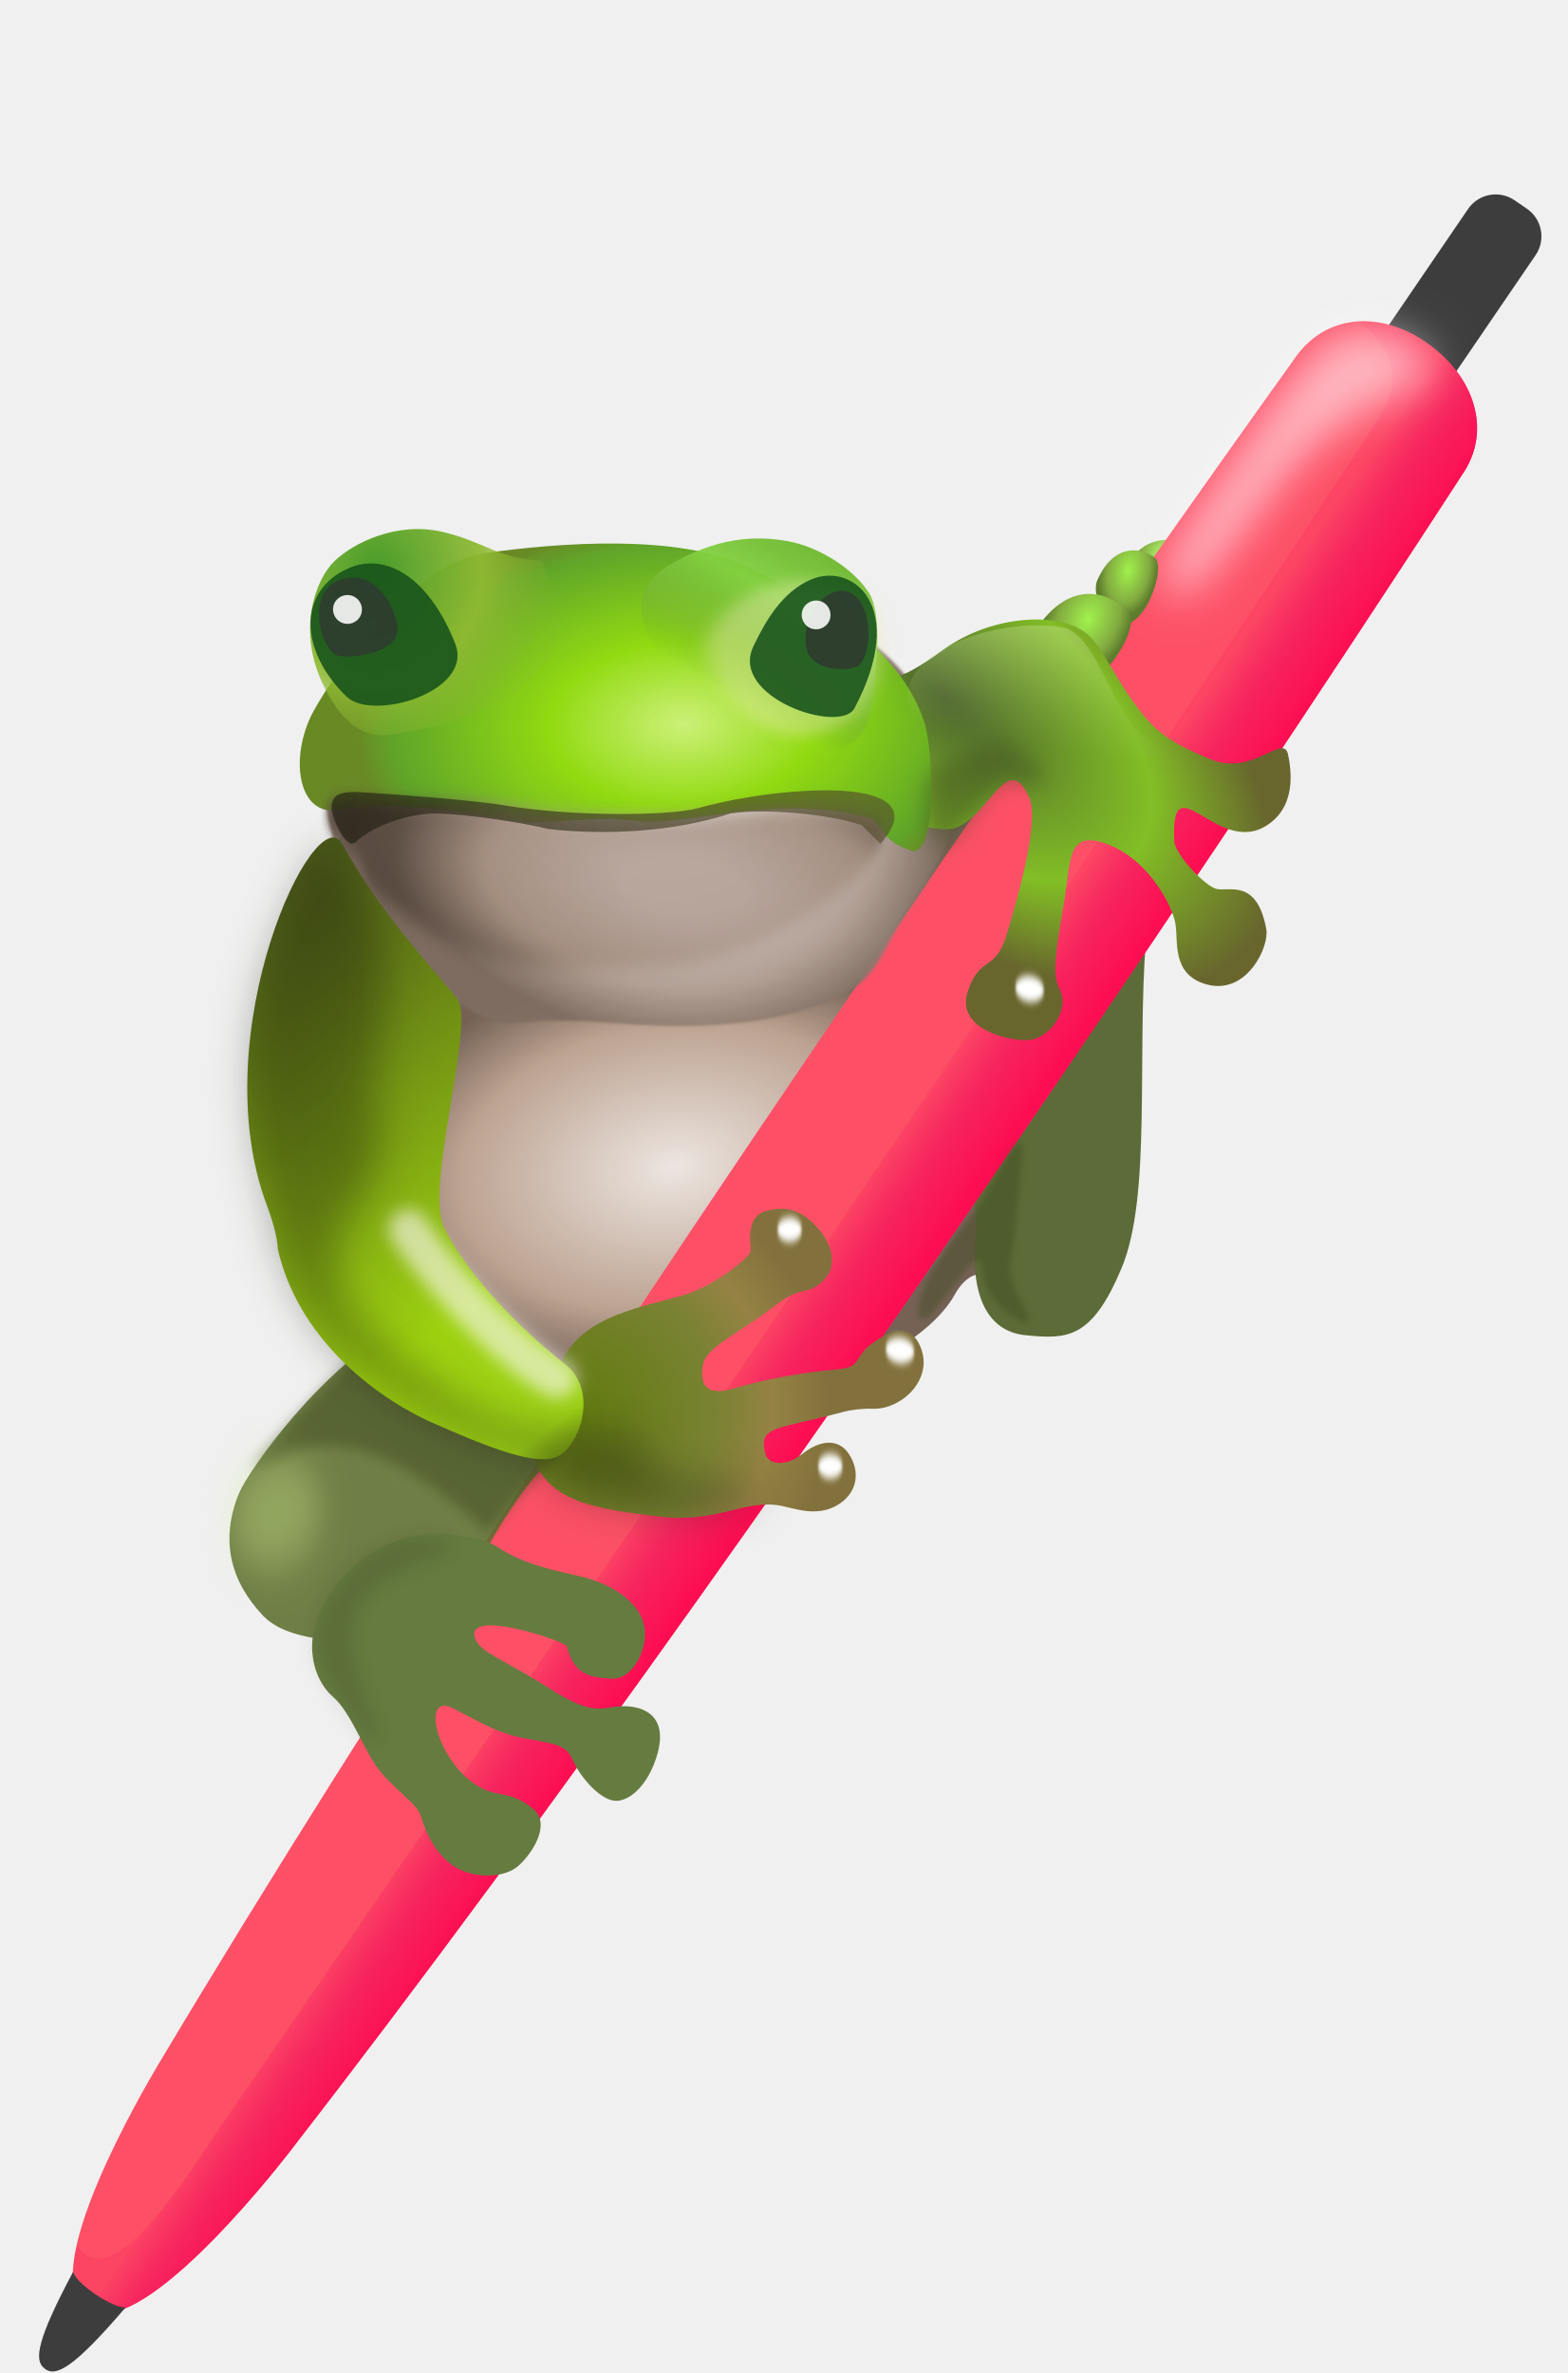
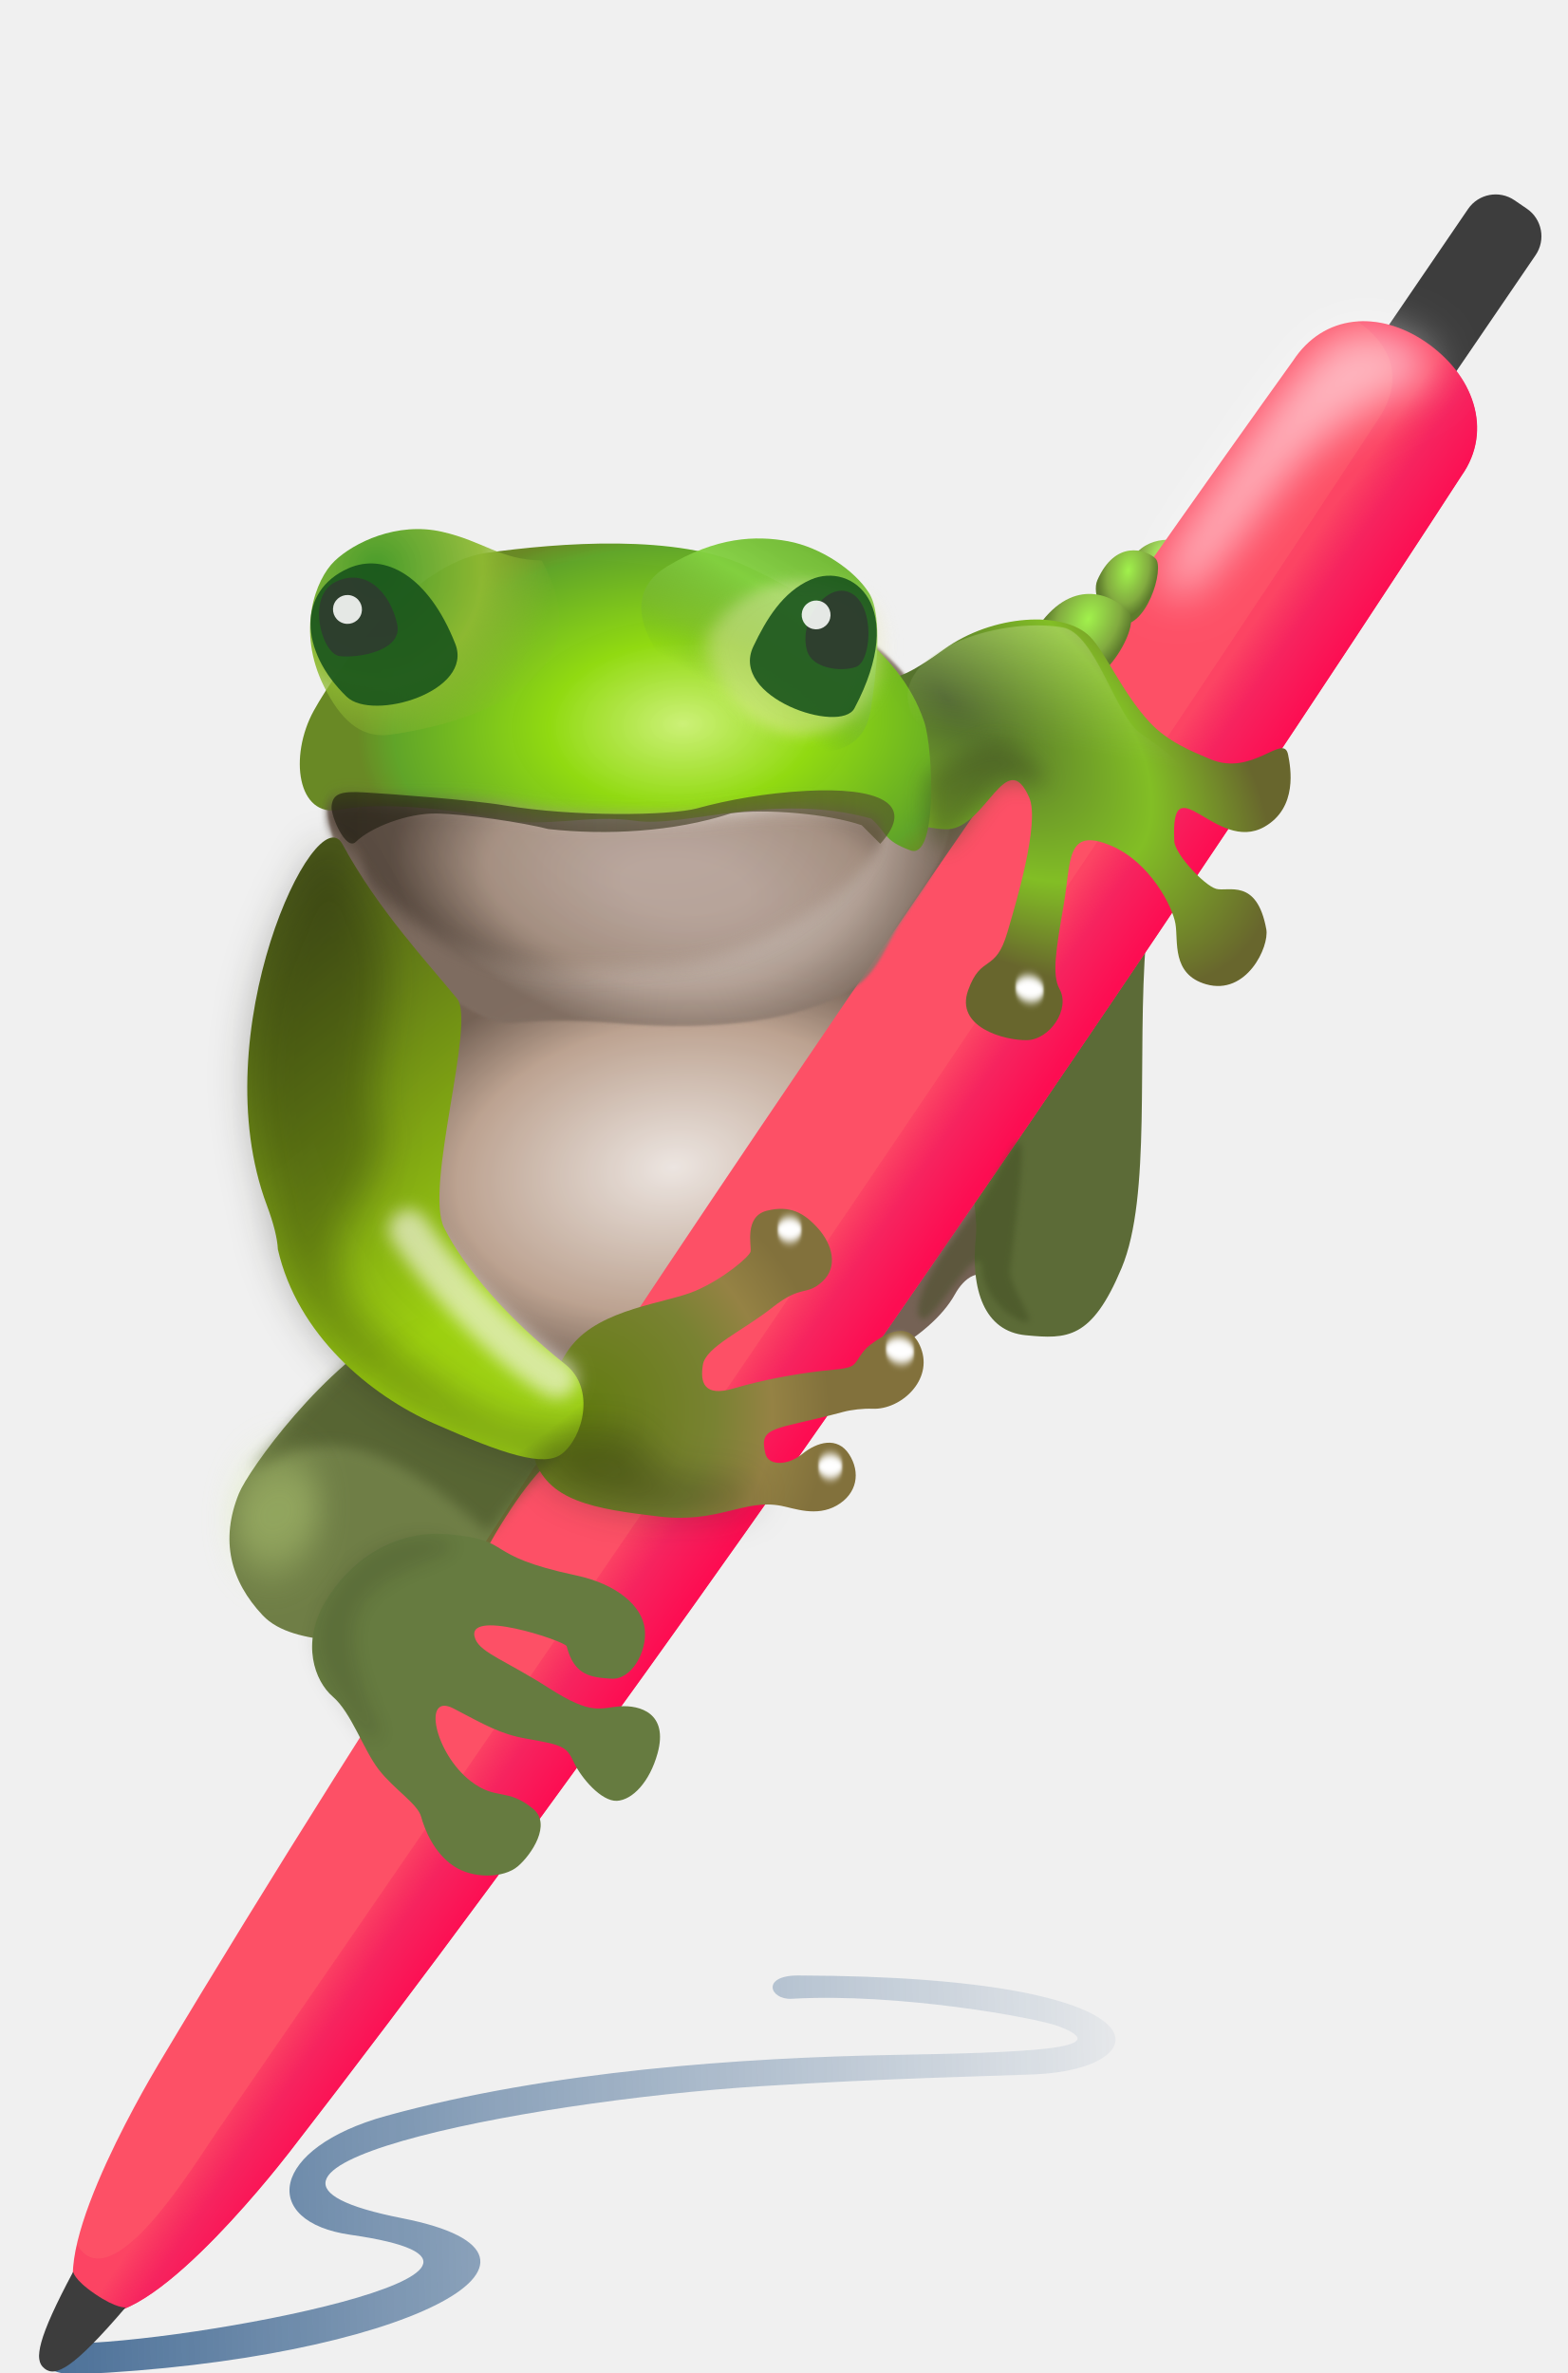
<svg xmlns="http://www.w3.org/2000/svg" xmlns:xlink="http://www.w3.org/1999/xlink" width="74" height="112" viewBox="0 0 19.579 29.633" version="1.1" id="svg2787" xml:space="preserve">
  <defs id="defs2784">
+     <linearGradient id="linearGradient267">
+       <stop style="stop-color:#0d4077;stop-opacity:0.716;" offset="0" id="stop268" />
+       <stop style="stop-color:#0d4077;stop-opacity:0;" offset="1" id="stop269" />
+     </linearGradient>
    <linearGradient id="linearGradient265">
      <stop style="stop-color:#a1f14c;stop-opacity:1;" offset="0" id="stop266" />
      <stop style="stop-color:#82ab40;stop-opacity:1;" offset="0.702" id="stop265" />
      <stop style="stop-color:#5e7c2d;stop-opacity:1;" offset="0.995" id="stop267" />
    </linearGradient>
    <linearGradient id="linearGradient259">
      <stop style="stop-color:#fd0d52;stop-opacity:1;" offset="0" id="stop262" />
      <stop style="stop-color:#f6245f;stop-opacity:1;" offset="0.598" id="stop261" />
      <stop style="stop-color:#f6205c;stop-opacity:0.255;" offset="1" id="stop263" />
    </linearGradient>
    <linearGradient id="linearGradient248">
      <stop style="stop-color:#4b5919;stop-opacity:1;" offset="0" id="stop245" />
      <stop style="stop-color:#9ed20f;stop-opacity:0.996;" offset="0.679" id="stop246" />
      <stop style="stop-color:#9fd316;stop-opacity:0.996;" offset="0.901" id="stop247" />
      <stop style="stop-color:#82ac12;stop-opacity:0.299;" offset="0.998" id="stop248" />
    </linearGradient>
    <linearGradient id="linearGradient244">
      <stop style="stop-color:#617b0f;stop-opacity:1;" offset="0" id="stop241" />
      <stop style="stop-color:#798232;stop-opacity:1;" offset="0.397" id="stop242" />
      <stop style="stop-color:#958244;stop-opacity:1;" offset="0.564" id="stop243" />
      <stop style="stop-color:#82713c;stop-opacity:1;" offset="0.731" id="stop244" />
    </linearGradient>
    <linearGradient id="linearGradient240">
      <stop style="stop-color:#ece4df;stop-opacity:1;" offset="0" id="stop238" />
      <stop style="stop-color:#b69985;stop-opacity:1;" offset="0.658" id="stop239" />
      <stop style="stop-color:#655042;stop-opacity:1;" offset="0.967" id="stop240" />
    </linearGradient>
    <linearGradient id="linearGradient130">
      <stop style="stop-color:#489b2a;stop-opacity:1;" offset="0" id="stop128" />
      <stop style="stop-color:#8fba32;stop-opacity:0.933;" offset="0.55" id="stop129" />
      <stop style="stop-color:#8cb631;stop-opacity:0.078;" offset="0.909" id="stop130" />
    </linearGradient>
    <linearGradient id="linearGradient127">
      <stop style="stop-color:#62a628;stop-opacity:0.992;" offset="0" id="stop124" />
      <stop style="stop-color:#83d140;stop-opacity:0.949;" offset="0.49" id="stop125" />
      <stop style="stop-color:#78b33a;stop-opacity:0.452;" offset="0.803" id="stop126" />
      <stop style="stop-color:#62a628;stop-opacity:0;" offset="0.998" id="stop127" />
    </linearGradient>
    <linearGradient id="linearGradient102">
      <stop style="stop-color:#1d1b0f;stop-opacity:0.996;" offset="0" id="stop103" />
      <stop style="stop-color:#514b2a;stop-opacity:1;" offset="1" id="stop104" />
    </linearGradient>
    <linearGradient id="linearGradient66">
      <stop style="stop-color:#b39f95;stop-opacity:1;" offset="0" id="stop105" />
      <stop style="stop-color:#b39f95;stop-opacity:1;" offset="0.21" id="stop68" />
      <stop style="stop-color:#a18b7c;stop-opacity:1;" offset="0.684" id="stop69" />
      <stop style="stop-color:#56483e;stop-opacity:1;" offset="1" id="stop67" />
    </linearGradient>
    <linearGradient id="linearGradient58">
      <stop style="stop-color:#ece5e0;stop-opacity:1;" offset="0" id="stop64" />
      <stop style="stop-color:#eee9e5;stop-opacity:1;" offset="0.327" id="stop65" />
      <stop style="stop-color:#b5a398;stop-opacity:1;" offset="0.792" id="stop66" />
      <stop style="stop-color:#7f6d61;stop-opacity:1;" offset="1" id="stop63" />
    </linearGradient>
    <mask maskUnits="userSpaceOnUse" id="mask10222">
      <circle style="fill:#ffffff;fill-opacity:1;fill-rule:evenodd;stroke-width:0.224" id="circle10224" cx="13.229" cy="14.817" r="11" />
    </mask>
    <linearGradient xlink:href="#linearGradient259" id="linearGradient131" gradientUnits="userSpaceOnUse" gradientTransform="rotate(18.37514,-194.5198,-124.966)" x1="13.489" y1="5.845" x2="13.234" y2="5.092" />
    <filter style="color-interpolation-filters:sRGB" id="filter145" x="-0.191" y="-0.195" width="1.383" height="1.389">
      <feGaussianBlur stdDeviation="0.298" id="feGaussianBlur145" />
    </filter>
    <linearGradient id="linearGradient140-8">
      <stop style="stop-color:#cbf173;stop-opacity:0.961;" offset="0" id="stop137-4" />
      <stop style="stop-color:#91da11;stop-opacity:1;" offset="0.41" id="stop138-6" />
      <stop style="stop-color:#60a528;stop-opacity:0.992;" offset="0.886" id="stop139-5" />
      <stop style="stop-color:#698925;stop-opacity:1;" offset="1" id="stop140-2" />
    </linearGradient>
    <radialGradient xlink:href="#linearGradient240" id="radialGradient58-1" cx="20.002" cy="-16.857" fx="20.002" fy="-16.857" r="9.8" gradientTransform="matrix(0.4161112,-0.05400703,0.03561532,0.2744074,0.6895557,20.2812)" gradientUnits="userSpaceOnUse" />
    <radialGradient xlink:href="#linearGradient58" id="radialGradient64-7-2" cx="17.075" cy="-28.523" fx="17.075" fy="-28.523" r="7.168" gradientTransform="matrix(0.4820566,0.2162625,-0.1722493,0.3839497,-5.04556,17.1031)" gradientUnits="userSpaceOnUse" />
    <radialGradient xlink:href="#linearGradient123" id="radialGradient95-2" cx="-23.434" cy="-32.49" fx="-23.434" fy="-32.49" r="6.108" gradientTransform="matrix(0.6189524,0.5082545,-0.2587452,0.3151,17.9024,30.85748)" gradientUnits="userSpaceOnUse" />
    <linearGradient id="linearGradient123">
      <stop style="stop-color:#4d642e;stop-opacity:1;" offset="0" id="stop121" />
      <stop style="stop-color:#82be25;stop-opacity:1;" offset="0.63" id="stop122" />
      <stop style="stop-color:#68662d;stop-opacity:1;" offset="1" id="stop123" />
    </linearGradient>
    <radialGradient xlink:href="#linearGradient140-8" id="radialGradient72-6-9" cx="17.488" cy="-30.268" fx="17.488" fy="-30.268" r="7.439" gradientTransform="matrix(-0.5477897,0.02165606,-0.01335689,-0.3378625,17.70704,-1.565294)" gradientUnits="userSpaceOnUse" />
    <linearGradient xlink:href="#linearGradient127" id="linearGradient128-6" x1="12.17" y1="8.128" x2="10.912" y2="10.302" gradientUnits="userSpaceOnUse" gradientTransform="matrix(1.070512,0,0,1.070512,-2.881636,-2.519644)" />
    <radialGradient xlink:href="#linearGradient130" id="radialGradient100-0-3" cx="-38.574" cy="-30.283" fx="-38.574" fy="-30.283" r="2.848" gradientTransform="matrix(0.03205925,0.9089267,-0.8464134,0.0298543,-19.69544,43.07793)" gradientUnits="userSpaceOnUse" />
    <filter style="color-interpolation-filters:sRGB" id="filter110-4-4" x="-0.163" y="-0.016" width="1.325" height="1.032">
      <feGaussianBlur stdDeviation="0.315 0.027" id="feGaussianBlur110-7-7" />
    </filter>
    <radialGradient xlink:href="#linearGradient66" id="radialGradient68-9" cx="23.951" cy="-24.635" fx="23.951" fy="-24.635" r="6.298" gradientTransform="matrix(-1.096068,0.341405,-0.1701488,-0.5462567,19.81053,-19.03272)" gradientUnits="userSpaceOnUse" />
    <filter style="color-interpolation-filters:sRGB" id="filter105-4" x="-0.032" y="-0.056" width="1.064" height="1.112">
      <feGaussianBlur stdDeviation="0.167" id="feGaussianBlur105-9" />
    </filter>
    <linearGradient xlink:href="#linearGradient248" id="linearGradient113" gradientUnits="userSpaceOnUse" gradientTransform="translate(27.56224,-18.31471)" x1="-18.177" y1="-1.898" x2="-3.908" y2="5.314" />
    <linearGradient xlink:href="#linearGradient102" id="linearGradient114-8" gradientUnits="userSpaceOnUse" gradientTransform="matrix(0.4598423,0.221372,-0.221372,0.4598423,-6.167783,19.03836)" x1="11.004" y1="-24.809" x2="22.491" y2="-30.272" />
    <linearGradient xlink:href="#linearGradient135" id="linearGradient136" x1="15.279" y1="5.883" x2="15.03" y2="7.484" gradientUnits="userSpaceOnUse" gradientTransform="translate(3.31881,-0.00776541)" />
    <linearGradient id="linearGradient135">
      <stop style="stop-color:#d1e5a3;stop-opacity:1;" offset="0" id="stop135" />
      <stop style="stop-color:#a9bc7c;stop-opacity:0;" offset="1" id="stop136" />
    </linearGradient>
    <filter style="color-interpolation-filters:sRGB" id="filter134" x="-0.007" y="-0.012" width="1.013" height="1.024">
      <feGaussianBlur stdDeviation="0.01" id="feGaussianBlur134" />
    </filter>
    <radialGradient xlink:href="#linearGradient244" id="radialGradient244" cx="12.141" cy="18.123" fx="12.141" fy="18.123" r="2.437" gradientTransform="matrix(1.39434,1.052689,-1.067437,1.413875,9.642859,-20.76023)" gradientUnits="userSpaceOnUse" />
    <filter style="color-interpolation-filters:sRGB" id="filter245" x="-0.007" y="-0.009" width="1.014" height="1.018">
      <feGaussianBlur stdDeviation="0.022" id="feGaussianBlur245" />
    </filter>
    <filter style="color-interpolation-filters:sRGB" id="filter248" x="-0.265" y="-0.263" width="1.529" height="1.526">
      <feGaussianBlur stdDeviation="0.1" id="feGaussianBlur248" />
    </filter>
    <filter style="color-interpolation-filters:sRGB" id="filter249" x="-0.092" y="-0.07" width="1.185" height="1.14">
      <feGaussianBlur stdDeviation="0.244" id="feGaussianBlur249" />
    </filter>
    <filter style="color-interpolation-filters:sRGB" id="filter250" x="-0.299" y="-0.299" width="1.598" height="1.598">
      <feGaussianBlur stdDeviation="0.038" id="feGaussianBlur250" />
    </filter>
    <filter style="color-interpolation-filters:sRGB" id="filter251" x="-0.25" y="-0.288" width="1.501" height="1.576">
      <feGaussianBlur stdDeviation="0.038" id="feGaussianBlur251" />
    </filter>
    <filter style="color-interpolation-filters:sRGB" id="filter252" x="-0.299" y="-0.299" width="1.598" height="1.598">
      <feGaussianBlur stdDeviation="0.038" id="feGaussianBlur252" />
    </filter>
    <filter style="color-interpolation-filters:sRGB" id="filter253" x="-0.16" y="-0.108" width="1.319" height="1.217">
      <feGaussianBlur stdDeviation="0.116" id="feGaussianBlur253" />
    </filter>
    <filter style="color-interpolation-filters:sRGB" id="filter254" x="-0.051" y="-0.091" width="1.101" height="1.182">
      <feGaussianBlur stdDeviation="0.082" id="feGaussianBlur254" />
    </filter>
    <filter style="color-interpolation-filters:sRGB" id="filter255" x="-0.52" y="-0.372" width="2.041" height="1.743">
      <feGaussianBlur stdDeviation="0.287" id="feGaussianBlur255" />
    </filter>
    <filter style="color-interpolation-filters:sRGB" id="filter257" x="-0.215" y="-0.247" width="1.43" height="1.495">
      <feGaussianBlur stdDeviation="0.134" id="feGaussianBlur257" />
    </filter>
    <filter style="color-interpolation-filters:sRGB" id="filter251-3" x="-0.25" y="-0.288" width="1.501" height="1.576">
      <feGaussianBlur stdDeviation="0.038" id="feGaussianBlur251-4" />
    </filter>
    <filter style="color-interpolation-filters:sRGB" id="filter258" x="-0.067" y="-0.041" width="1.135" height="1.083">
      <feGaussianBlur stdDeviation="0.039" id="feGaussianBlur258" />
    </filter>
    <radialGradient xlink:href="#linearGradient265" id="radialGradient266" cx="14.24" cy="6.737" fx="14.24" fy="6.737" r="0.704" gradientTransform="matrix(-0.4258483,1.014635,-0.6998148,-0.2463601,24.36738,-5.058782)" gradientUnits="userSpaceOnUse" />
    <radialGradient xlink:href="#linearGradient265" id="radialGradient266-3" cx="14.24" cy="6.737" fx="14.24" fy="6.737" r="0.704" gradientTransform="matrix(-0.1490389,0.8370862,-0.5103083,-0.05614223,19.64978,-4.419045)" gradientUnits="userSpaceOnUse" />
    <radialGradient xlink:href="#linearGradient265" id="radialGradient266-4" cx="14.24" cy="6.737" fx="14.24" fy="6.737" r="0.704" gradientTransform="matrix(-0.1130526,0.5600461,-0.5379494,-0.02660415,19.75323,-0.8870106)" gradientUnits="userSpaceOnUse" />
+     <linearGradient xlink:href="#linearGradient267" id="linearGradient269" x1="0.536" y1="26.742" x2="14.829" y2="26.378" gradientUnits="userSpaceOnUse" gradientTransform="translate(0.09921875,0.2645833)" />
  </defs>
  <g id="layer1">
+     <path style="opacity:1;fill:url(#linearGradient269);stroke:#fdf9f9;stroke-width:0;stroke-linecap:round;stroke-dasharray:none;stroke-opacity:1" d="M 0.97,29.649 C 5.042,29.467 7.462,28.18 5.021,27.7 2.127,27.13 6.435,26.245 9.511,26.051 c 1.569,-0.099 2.785,-0.122 3.406,-0.147 1.568,-0.062 1.818,-1.223 -2.949,-1.235 -0.467,-0.001 -0.357,0.306 -0.081,0.291 1.34,-0.076 3.047,0.238 3.321,0.339 0.799,0.296 -0.45,0.333 -2.043,0.362 -1.898,0.035 -4.295,0.198 -6.338,0.76 -1.465,0.403 -1.585,1.324 -0.451,1.486 2.935,0.419 -2.022,1.363 -3.552,1.358 -0.529,-0.002 -0.383,0.406 0.146,0.383 z" id="path267" />
    <path style="opacity:0.883;fill:url(#radialGradient58-1);stroke:#fff7f7;stroke-width:0" d="m 12.937,13.977 c -0.042,0.63 -0.156,2.494 -0.478,2.074 -0.213,-0.278 -0.428,-0.079 -0.532,0.109 -0.617,1.118 -3.741,2.008 -5.718,0.994 C 3.672,15.851 3.478,12.738 3.783,11.523 4.088,10.308 5.655,8.192 7.458,8.054 13.01,7.63 13.107,11.441 12.937,13.977 Z" id="path25-5" />
    <path style="fill:#5c6b37;fill-opacity:1;stroke:#fff7f7;stroke-width:0" d="m 14.311,11.732 c -0.115,1.474 0.071,3.206 -0.304,4.102 -0.375,0.896 -0.683,0.889 -1.197,0.84 -0.514,-0.049 -0.693,-0.56 -0.623,-1.235 0.07,-0.674 -0.721,-3.208 -0.022,-3.721 0.7,-0.513 1.573,-1.679 2.146,0.013 z" id="path46-4" />
    <path style="fill:url(#radialGradient266-4);fill-opacity:1;stroke:#fdf9f9;stroke-width:0;stroke-linecap:round;stroke-dasharray:none;stroke-opacity:1" d="M 14.41,7.359 C 14.218,7.33 14.055,7.108 14.121,6.998 c 0.208,-0.341 0.607,-0.271 0.745,-0.197 0.138,0.074 -0.076,0.615 -0.456,0.557 z" id="path265-9" />
    <g id="g149" transform="matrix(0.907548,-0.00341016,0.00341016,0.907548,-3.647183,1.538273)">
      <g id="g132" transform="matrix(1.04257,0,0,1.04257,1.1611,-0.6466459)">
        <g id="g55-0-1-2" transform="matrix(-0.8828605,1.283588,1.283588,0.8828605,-103.6713,10.09023)">
          <rect style="fill:#3d3d3d;fill-opacity:1;stroke:#fff7f7;stroke-width:0" id="rect55-9-3-9-8-2" width="2.124" height="0.693" x="48.289" y="63.513" rx="0.283" ry="0.283" transform="matrix(-1,1.821434e-4,1.821434e-4,1,0,0)" />
          <path id="rect54-8-93-1-5-0" style="fill:#fd5066;fill-opacity:1;stroke:#fff7f7;stroke-width:0" d="m -42.292,62.952 c 3.42,-0.007 7.753,0.041 11.408,0.263 0.239,0.015 2.057,0.137 2.057,0.665 9.6e-5,0.527 -1.818,0.656 -2.057,0.67 -7.308,0.447 -17.334,0.199 -17.334,0.199 -0.479,0.009 -0.767,-0.41 -0.767,-0.889 -8.7e-5,-0.478 0.288,-0.848 0.767,-0.838 0,0 2.506,-0.063 5.926,-0.07 z" />
          <path id="rect54-8-7-4-8-9-49" style="fill:url(#linearGradient131);fill-opacity:1;stroke:#fff7f7;stroke-width:0" d="m -29.233,63.506 c 0.018,0.036 0.031,0.075 0.031,0.116 -0.014,0.376 -1.084,0.326 -1.498,0.324 -12.182,0.071 -17.53,-0.049 -17.53,-0.049 -0.41,-0.004 -0.576,-0.286 -0.574,-0.609 -0.117,0.149 -0.183,0.348 -0.183,0.573 8.6e-5,0.478 0.288,0.898 0.767,0.889 0,0 10.025,0.248 17.334,-0.199 0.239,-0.015 2.057,-0.143 2.057,-0.67 -3.2e-5,-0.159 -0.167,-0.281 -0.404,-0.374 z" />
          <path id="path54-9-2-1-4-6" style="fill:#3d3d3d;fill-opacity:1;stroke:#fff7f7;stroke-width:0" d="m -29.025,63.609 c 0.644,0.07 0.808,0.147 0.815,0.257 9e-6,1.26e-4 -7e-6,2.53e-4 1e-6,3.66e-4 4.72e-4,0.002 9.84e-4,0.003 0.001,0.005 0.009,0.119 -0.137,0.201 -0.815,0.275 0,0 0.052,-0.056 0.052,-0.279 -4.1e-5,-0.223 -0.053,-0.259 -0.053,-0.259 z" />
        </g>
      </g>
      <path style="opacity:0.583;mix-blend-mode:normal;fill:#ffffff;fill-opacity:1;stroke:#623727;stroke-width:0;stroke-opacity:0.945;filter:url(#filter145)" d="M 23.528,3.681 C 22.741,4.047 22.144,4.366 21.614,5.038 21.084,5.709 20.376,6.675 20.201,6.575 20.026,6.475 19.638,6.622 20.639,5.2 21.393,4.128 22.011,3.152 22.426,2.975 23.101,2.688 24.145,3.395 23.528,3.681 Z" id="path145" />
    </g>
    <path style="fill:url(#radialGradient266-3);fill-opacity:1;stroke:#fdf9f9;stroke-width:0;stroke-linecap:round;stroke-dasharray:none;stroke-opacity:1" d="M 13.953,7.795 C 13.772,7.745 13.632,7.407 13.704,7.245 c 0.223,-0.505 0.598,-0.388 0.724,-0.273 0.126,0.115 -0.118,0.92 -0.476,0.822 z" id="path265-3" />
    <path style="opacity:1;fill:url(#radialGradient266);fill-opacity:1;stroke:#fdf9f9;stroke-width:0;stroke-linecap:round;stroke-dasharray:none;stroke-opacity:1" d="M 13.223,8.538 C 12.982,8.413 12.875,7.935 13.017,7.753 13.461,7.187 13.955,7.465 14.102,7.654 14.249,7.844 13.698,8.785 13.223,8.538 Z" id="path265" />
    <path style="opacity:0.918;fill:url(#radialGradient64-7-2);fill-opacity:1;stroke:#fff7f7;stroke-width:0;filter:url(#filter245)" d="m 11.884,9.915 c 0.055,0.663 -0.29,1.078 -0.609,1.558 -0.21,0.317 -0.304,0.673 -0.635,0.877 -0.653,0.404 -1.726,0.529 -2.889,0.431 C 6.28,12.658 6.446,12.926 5.877,12.614 4.737,11.989 3.926,10.557 4.095,9.638 4.335,8.328 5.506,6.794 7.801,7.018 10.096,7.242 11.728,8.057 11.884,9.915 Z" id="path27-7-6" />
    <path style="fill:url(#radialGradient95-2);fill-opacity:1;stroke:#fff7f7;stroke-width:0" d="m 10.648,8.413 c 0.401,0.108 0.527,0.14 1.137,-0.302 0.61,-0.443 1.501,-0.489 1.826,-0.162 0.195,0.196 0.405,0.702 0.744,1.068 0.226,0.244 0.518,0.361 0.759,0.463 0.529,0.224 0.916,-0.337 0.972,-0.056 0.032,0.16 0.125,0.662 -0.296,0.901 -0.604,0.342 -1.176,-0.819 -1.125,0.179 0.008,0.163 0.372,0.551 0.521,0.595 0.149,0.043 0.51,-0.143 0.628,0.506 0.039,0.216 -0.246,0.831 -0.752,0.686 -0.436,-0.125 -0.345,-0.541 -0.383,-0.757 -0.037,-0.216 -0.321,-0.771 -0.805,-0.974 -0.566,-0.238 -0.496,0.189 -0.59,0.738 -0.095,0.549 -0.15,0.877 -0.053,1.051 0.141,0.252 -0.122,0.635 -0.407,0.64 -0.285,0.004 -0.898,-0.163 -0.734,-0.622 0.164,-0.459 0.339,-0.205 0.491,-0.726 0.094,-0.322 0.411,-1.364 0.272,-1.682 C 12.567,9.305 12.314,10.333 11.838,10.355 11.462,10.372 9.747,9.933 10.648,8.413 Z" id="path44-8" />
    <path style="fill:url(#radialGradient72-6-9);stroke:#fff7f7;stroke-width:0" d="M 10.88,10.223 C 9.681,9.886 8.541,10.338 7.943,10.251 7.344,10.163 6.814,10.348 6.232,10.228 5.649,10.107 4.776,10.007 4.244,10.112 3.713,10.217 3.605,9.444 3.919,8.874 4.233,8.305 5.167,7.032 6.069,6.905 6.971,6.779 8.47,6.659 9.348,7.082 c 0.878,0.423 1.877,0.982 2.194,1.932 0.113,0.339 0.169,1.729 -0.172,1.605 -0.341,-0.124 -0.294,-0.222 -0.49,-0.396 z" id="path28-4-2" />
    <path style="fill:url(#linearGradient128-6);stroke:#fff7f7;stroke-width:0" d="M 8.331,7.073 C 8.948,6.702 9.439,6.685 9.843,6.759 c 0.405,0.075 0.829,0.359 1.01,0.647 0.182,0.288 0.083,1.06 0.022,1.452 C 10.623,10.479 6.911,7.925 8.331,7.073 Z" id="path29-4-3" />
    <path style="fill:url(#radialGradient100-0-3);stroke:#fff7f7;stroke-width:0" d="M 6.764,6.999 C 6.247,6.991 6.037,6.757 5.518,6.64 4.956,6.513 4.42,6.775 4.179,7.005 3.94,7.233 3.698,7.875 4.047,8.574 4.241,8.962 4.489,9.229 4.876,9.174 5.262,9.12 7.726,8.744 6.764,6.999 Z" id="path30-1-5" />
    <path style="opacity:0.671;fill:#eae9b2;fill-opacity:0.628;stroke:#fff7f7;stroke-width:0;filter:url(#filter110-4-4)" d="m -1.729,-5.594 c -2.326,0.12 -3.343,1.913 -3.309,2.766 0.027,0.667 1.469,1.229 2.04,1.273 1.631,0.128 2.532,-1.043 2.603,-2.033 0.071,-0.99 -0.628,-2.043 -1.334,-2.007 z" id="path110-9-5" transform="matrix(0.4052125,0.221372,-0.1950728,0.4598423,10.33797,10.37479)" />
    <path style="opacity:0.883;fill:#17521b;fill-opacity:1;stroke:#fff7f7;stroke-width:0" d="M 10.671,8.844 C 10.495,9.176 9.102,8.708 9.409,8.07 9.568,7.738 9.772,7.392 10.125,7.238 c 0.52,-0.227 1.222,0.331 0.546,1.606 z" id="path31-1-2" />
    <path style="opacity:0.883;fill:#17521b;fill-opacity:1;stroke:#fff7f7;stroke-width:0" d="M 5.685,8.038 C 5.35,7.19 4.804,6.894 4.348,7.098 3.714,7.381 3.735,8.126 4.329,8.7 4.653,9.013 5.922,8.636 5.685,8.038 Z" id="path32-7" />
    <path style="opacity:0.883;fill:#2e3b2f;fill-opacity:1;stroke:#fff7f7;stroke-width:0" d="M 10.082,8.136 C 9.961,7.757 10.33,7.243 10.631,7.408 c 0.301,0.165 0.252,0.853 0.059,0.92 -0.193,0.067 -0.542,0.017 -0.608,-0.193 z" id="path33-1-5" />
    <path style="opacity:0.883;fill:#2e3b2f;fill-opacity:1;stroke:#fff7f7;stroke-width:0" d="M 4.96,7.793 C 4.87,7.39 4.563,7.085 4.191,7.266 3.82,7.448 4.018,8.166 4.242,8.193 4.465,8.221 5.035,8.131 4.96,7.793 Z" id="path34-3" />
    <circle style="opacity:0.883;fill:#fdfefd;fill-opacity:1;stroke:#fff7f7;stroke-width:0" id="path42-7-8" cx="12.514" cy="2.498" r="0.18" transform="rotate(25.70657)" />
    <ellipse style="opacity:0.883;fill:#fdfefd;fill-opacity:1;stroke:#fff7f7;stroke-width:0" id="path43-6-8" cx="7.211" cy="4.975" rx="0.181" ry="0.18" transform="rotate(25.70657)" />
    <path style="opacity:0.883;fill:#5f7030;fill-opacity:1;stroke:#fff7f7;stroke-width:0" d="m 5.037,16.532 c -1.001,0.508 -1.936,1.832 -2.052,2.115 -0.24,0.586 -0.107,1.097 0.296,1.525 0.403,0.428 1.373,0.263 1.696,0.446 0.323,0.183 0.702,-0.471 0.902,-0.892 0.224,-0.47 0.627,-1.137 0.935,-1.43 0.308,-0.293 -0.179,-2.575 -1.777,-1.763 z" id="path49-2" />
    <path style="opacity:0.883;fill:url(#radialGradient68-9);stroke:#fff7f7;stroke-width:0;filter:url(#filter105-4)" d="M 1.597,-0.453 C 1.567,1.161 -0.091,3.7 -1.941,4.65 -3.791,5.6 -5.141,6.6 -7.491,6.3 -9.841,6 -9.148,5.574 -10.092,5.3 -11.31,4.947 -11.231,4.474 -10.267,4.13 -9.192,3.747 -8.253,3.07 -6.566,2.625 -5.461,2.334 -3.116,1.2 -2.316,0.65 -1.516,0.1 1.62,-1.623 1.597,-0.453 Z" id="path50-1" transform="matrix(0.4598423,0.221372,-0.221372,0.4598423,10.16911,10.37479)" />
    <path style="fill:url(#radialGradient244);fill-opacity:1;stroke:#fff7f7;stroke-width:0" d="m 7.138,16.805 c 0.37,-0.468 1.189,-0.531 1.546,-0.685 0.357,-0.154 0.673,-0.427 0.689,-0.49 0.016,-0.063 -0.086,-0.438 0.203,-0.511 0.29,-0.073 0.468,0.027 0.643,0.224 0.174,0.197 0.253,0.476 0.05,0.661 -0.203,0.186 -0.256,0.032 -0.623,0.323 -0.367,0.291 -0.832,0.492 -0.868,0.715 -0.037,0.223 0.014,0.405 0.381,0.297 0.387,-0.114 0.751,-0.175 1.048,-0.213 0.198,-0.026 0.387,-0.023 0.457,-0.087 0.054,-0.05 0.092,-0.161 0.203,-0.245 0.198,-0.148 0.493,-0.32 0.633,0.038 0.157,0.403 -0.251,0.774 -0.603,0.76 -0.116,-0.005 -0.265,0.012 -0.369,0.04 -0.857,0.231 -1.058,0.167 -0.969,0.523 0.038,0.149 0.275,0.152 0.461,7.99e-4 0.186,-0.151 0.438,-0.221 0.584,0.005 0.146,0.226 0.101,0.493 -0.154,0.639 -0.255,0.146 -0.532,0.035 -0.695,0.004 -0.467,-0.089 -0.779,0.222 -1.524,0.134 -0.805,-0.096 -1.408,-0.188 -1.57,-0.762 0,0 0.107,-0.903 0.477,-1.372 z" id="path47-3" />
    <ellipse style="mix-blend-mode:normal;fill:#ffffff;fill-opacity:1;stroke:#fff7f7;stroke-width:0;filter:url(#filter251)" id="path89-6" cx="21.765" cy="8.338" rx="0.183" ry="0.159" transform="matrix(0.9027181,0.4302325,-0.4373076,0.899312,-4.7625,3.6666667e-8)" />
    <ellipse style="fill:#ffffff;fill-opacity:1;stroke:#fff7f7;stroke-width:0;filter:url(#filter251-3)" id="path89-6-3" cx="21.765" cy="8.338" rx="0.183" ry="0.159" transform="matrix(0.9027181,0.4302325,-0.4373076,0.899312,-3.143221,-4.513701)" />
    <circle style="mix-blend-mode:normal;fill:#ffffff;fill-opacity:1;stroke:#fff7f7;stroke-width:0;filter:url(#filter252)" id="path90-24" cx="21.576" cy="9.934" r="0.153" transform="rotate(25.70657,-2.38125,-10.43618)" />
    <circle style="mix-blend-mode:normal;fill:#ffffff;fill-opacity:1;stroke:#fff7f7;stroke-width:0;filter:url(#filter250)" id="path90-2-5" cx="19.836" cy="7.492" r="0.153" transform="rotate(25.70657,-2.38125,-10.43618)" />
    <path style="opacity:0.501;fill:#3f4b20;fill-opacity:1;stroke:#fdf9f9;stroke-width:0;stroke-linecap:round;stroke-dasharray:none;stroke-opacity:1;filter:url(#filter254)" d="M 6.1,19.141 C 4.292,17.481 3.728,18.159 3.126,18.355 3.384,17.995 4.233,17.132 4.399,16.983 c 0.165,-0.149 2.613,1.124 2.613,1.124 0,0 -0.487,0.475 -0.911,1.033 z" id="path253" />
    <g id="g82-9" transform="matrix(0.4598423,0.221372,-0.221372,0.4598423,-6.167783,19.03836)">
      <path style="opacity:1;fill:url(#linearGradient113);stroke:#fff7f7;stroke-width:0" d="m 11.212,-23.881 c -1.098,-0.791 -1.082,5.65 2.171,8.766 0.347,0.333 0.584,0.62 0.712,0.856 1.335,1.673 3.568,2.238 5.302,2.181 1.854,-0.061 2.882,-0.197 3.128,-0.685 0.294,-0.584 0.062,-1.8 -0.868,-2.011 -1.776,-0.402 -3.25,-1.05 -4.125,-1.725 -0.875,-0.675 -1.476,-4.878 -2.149,-5.191 -1.049,-0.489 -2.686,-1.121 -4.17,-2.191 z" id="path45-2" />
    </g>
    <path style="opacity:0.629;fill:url(#linearGradient114-8);fill-opacity:1;stroke:#fff7f7;stroke-width:0" d="M 10.761,10.305 C 10.348,10.163 9.552,10.094 9.125,10.158 8.415,10.389 7.572,10.433 6.849,10.353 6.534,10.272 5.817,10.165 5.452,10.159 5.087,10.153 4.631,10.33 4.442,10.514 4.323,10.63 4.129,10.193 4.141,10.067 4.156,9.914 4.247,9.877 4.55,9.895 c 0.303,0.018 1.343,0.094 1.749,0.162 0.873,0.146 2.07,0.129 2.408,0.037 0.375,-0.103 0.847,-0.19 1.36,-0.218 0.887,-0.048 1.392,0.148 0.926,0.661 z" id="path102-3-6" />
    <path style="opacity:0.361;mix-blend-mode:normal;fill:url(#linearGradient136);stroke:#fff7f7;stroke-width:0;filter:url(#filter134)" d="m 17.12,7.043 c -0.241,-0.748 1.175,-1.25 2.075,-1.1 0.45,0.075 0.722,1.209 1.065,1.444 0.95,0.65 0.66,0.756 0.36,0.531 C 20.32,7.693 19.12,7.518 18.72,7.618 18.32,7.718 17.305,7.618 17.12,7.043 Z" id="path134" transform="matrix(0.9189784,0,0,0.9189784,-4.372364,2.372494)" />
    <path style="fill:#667b40;fill-opacity:1;stroke:#fff7f7;stroke-width:0" d="m 5.595,19.159 c -0.688,-0.06 -1.242,0.343 -1.538,0.851 -0.296,0.508 -0.13,0.981 0.1,1.178 0.23,0.197 0.382,0.663 0.572,0.909 0.19,0.245 0.485,0.428 0.529,0.586 0.044,0.158 0.155,0.445 0.399,0.614 0.244,0.169 0.634,0.16 0.811,0.008 0.169,-0.145 0.424,-0.524 0.19,-0.717 -0.326,-0.269 -0.461,-0.099 -0.78,-0.346 -0.452,-0.35 -0.608,-1.114 -0.212,-0.906 0.396,0.208 0.588,0.319 0.895,0.373 0.471,0.083 0.513,0.099 0.605,0.297 0.093,0.199 0.345,0.491 0.538,0.482 0.193,-0.01 0.409,-0.234 0.508,-0.594 0.138,-0.504 -0.223,-0.603 -0.471,-0.586 -0.248,0.018 -0.344,0.119 -0.88,-0.224 -0.536,-0.344 -0.851,-0.441 -0.923,-0.612 -0.171,-0.411 1.122,0.022 1.139,0.086 0.095,0.371 0.309,0.388 0.557,0.405 0.248,0.017 0.45,-0.331 0.418,-0.62 -0.032,-0.289 -0.349,-0.562 -0.858,-0.67 C 5.985,19.415 6.445,19.233 5.595,19.159 Z" id="path48-3" />
    <path style="opacity:0.604;fill:none;fill-opacity:0.773;stroke:#fdf9f9;stroke-width:0.5;stroke-linecap:round;stroke-dasharray:none;stroke-opacity:1;filter:url(#filter248)" d="m 5.104,15.351 c 0.476,0.715 1.312,1.557 1.85,1.861" id="path248" />
    <path style="opacity:0.306;mix-blend-mode:normal;fill:#131309;fill-opacity:1;stroke:#fdf9f9;stroke-width:0;stroke-linecap:round;stroke-dasharray:none;stroke-opacity:1;filter:url(#filter249)" d="m 4.078,10.522 c 0.367,0.435 0.737,1.021 0.737,1.685 0,0.665 -0.262,1.534 -0.105,1.764 0.157,0.23 -0.129,0.977 -0.313,1.156 -0.184,0.179 -0.298,0.941 0.043,1.273 0.341,0.332 1.378,1.334 2.218,1.436 0.84,0.102 1.228,-0.057 1.333,0.147 0.105,0.204 0.236,0.537 0.682,0.511 0.446,-0.026 1.05,0.077 0.656,0.281 C 8.936,18.981 7.572,18.916 6.995,18.558 6.763,18.414 6.83,18.25 6.693,18.217 6.138,18.082 5.495,17.876 4.582,17.215 3.691,16.571 3.414,15.497 3.361,15.063 3.309,14.628 2.551,12.775 4.078,10.522 Z" id="path249" />
    <path style="opacity:0.123;mix-blend-mode:normal;fill:#131309;fill-opacity:1;stroke:#fdf9f9;stroke-width:0;stroke-linecap:round;stroke-dasharray:none;stroke-opacity:1;filter:url(#filter253)" d="m 4.724,21.537 c 0.083,0.215 -0.027,0.34 -0.292,-0.04 C 4.167,21.117 3.843,20.683 3.959,20.285 4.222,19.39 5.046,19.041 5.55,19.222 c 0.504,0.182 -0.614,0.252 -1.007,0.774 -0.371,0.494 0.18,1.541 0.18,1.541 z" id="path252" />
    <ellipse style="opacity:0.352;mix-blend-mode:normal;fill:#d1ec8a;fill-opacity:1;stroke:#fdf9f9;stroke-width:0;stroke-linecap:round;stroke-dasharray:none;stroke-opacity:1;filter:url(#filter255)" id="path254" cx="8.268" cy="19.05" rx="0.661" ry="0.926" transform="matrix(0.8077425,0.2077694,-0.1850613,0.7451266,0.2940817,2.985443)" />
    <path style="opacity:0.457;mix-blend-mode:normal;fill:#3f4b20;fill-opacity:1;stroke:#fdf9f9;stroke-width:0;stroke-linecap:round;stroke-dasharray:none;stroke-opacity:1;filter:url(#filter257)" d="M 11.576,9.69 C 11.939,9.459 12.287,9.227 12.535,9.277 c 0.248,0.05 0.645,0.48 0.48,0.513 -0.165,0.033 -0.397,-0.099 -0.546,0 -0.149,0.099 -0.43,0.562 -0.546,0.678 -0.116,0.116 -0.446,0.347 -0.347,-0.777 z" id="path256" />
    <path style="opacity:0.457;mix-blend-mode:normal;fill:#3f4b20;fill-opacity:1;stroke:#fdf9f9;stroke-width:0;stroke-linecap:round;stroke-dasharray:none;stroke-opacity:1;filter:url(#filter258)" d="m 12.169,15.131 c 0.21,-0.257 0.538,-1.029 0.585,-0.842 0.047,0.187 -0.117,1.356 -0.14,1.567 -0.023,0.21 0.374,0.702 0.187,0.655 -0.187,-0.047 -0.514,-0.304 -0.538,-0.678 -0.023,-0.374 -0.538,0.561 -0.702,0.631 -0.164,0.07 -0.21,-0.351 0.608,-1.333 z" id="path257" />
  </g>
</svg>
